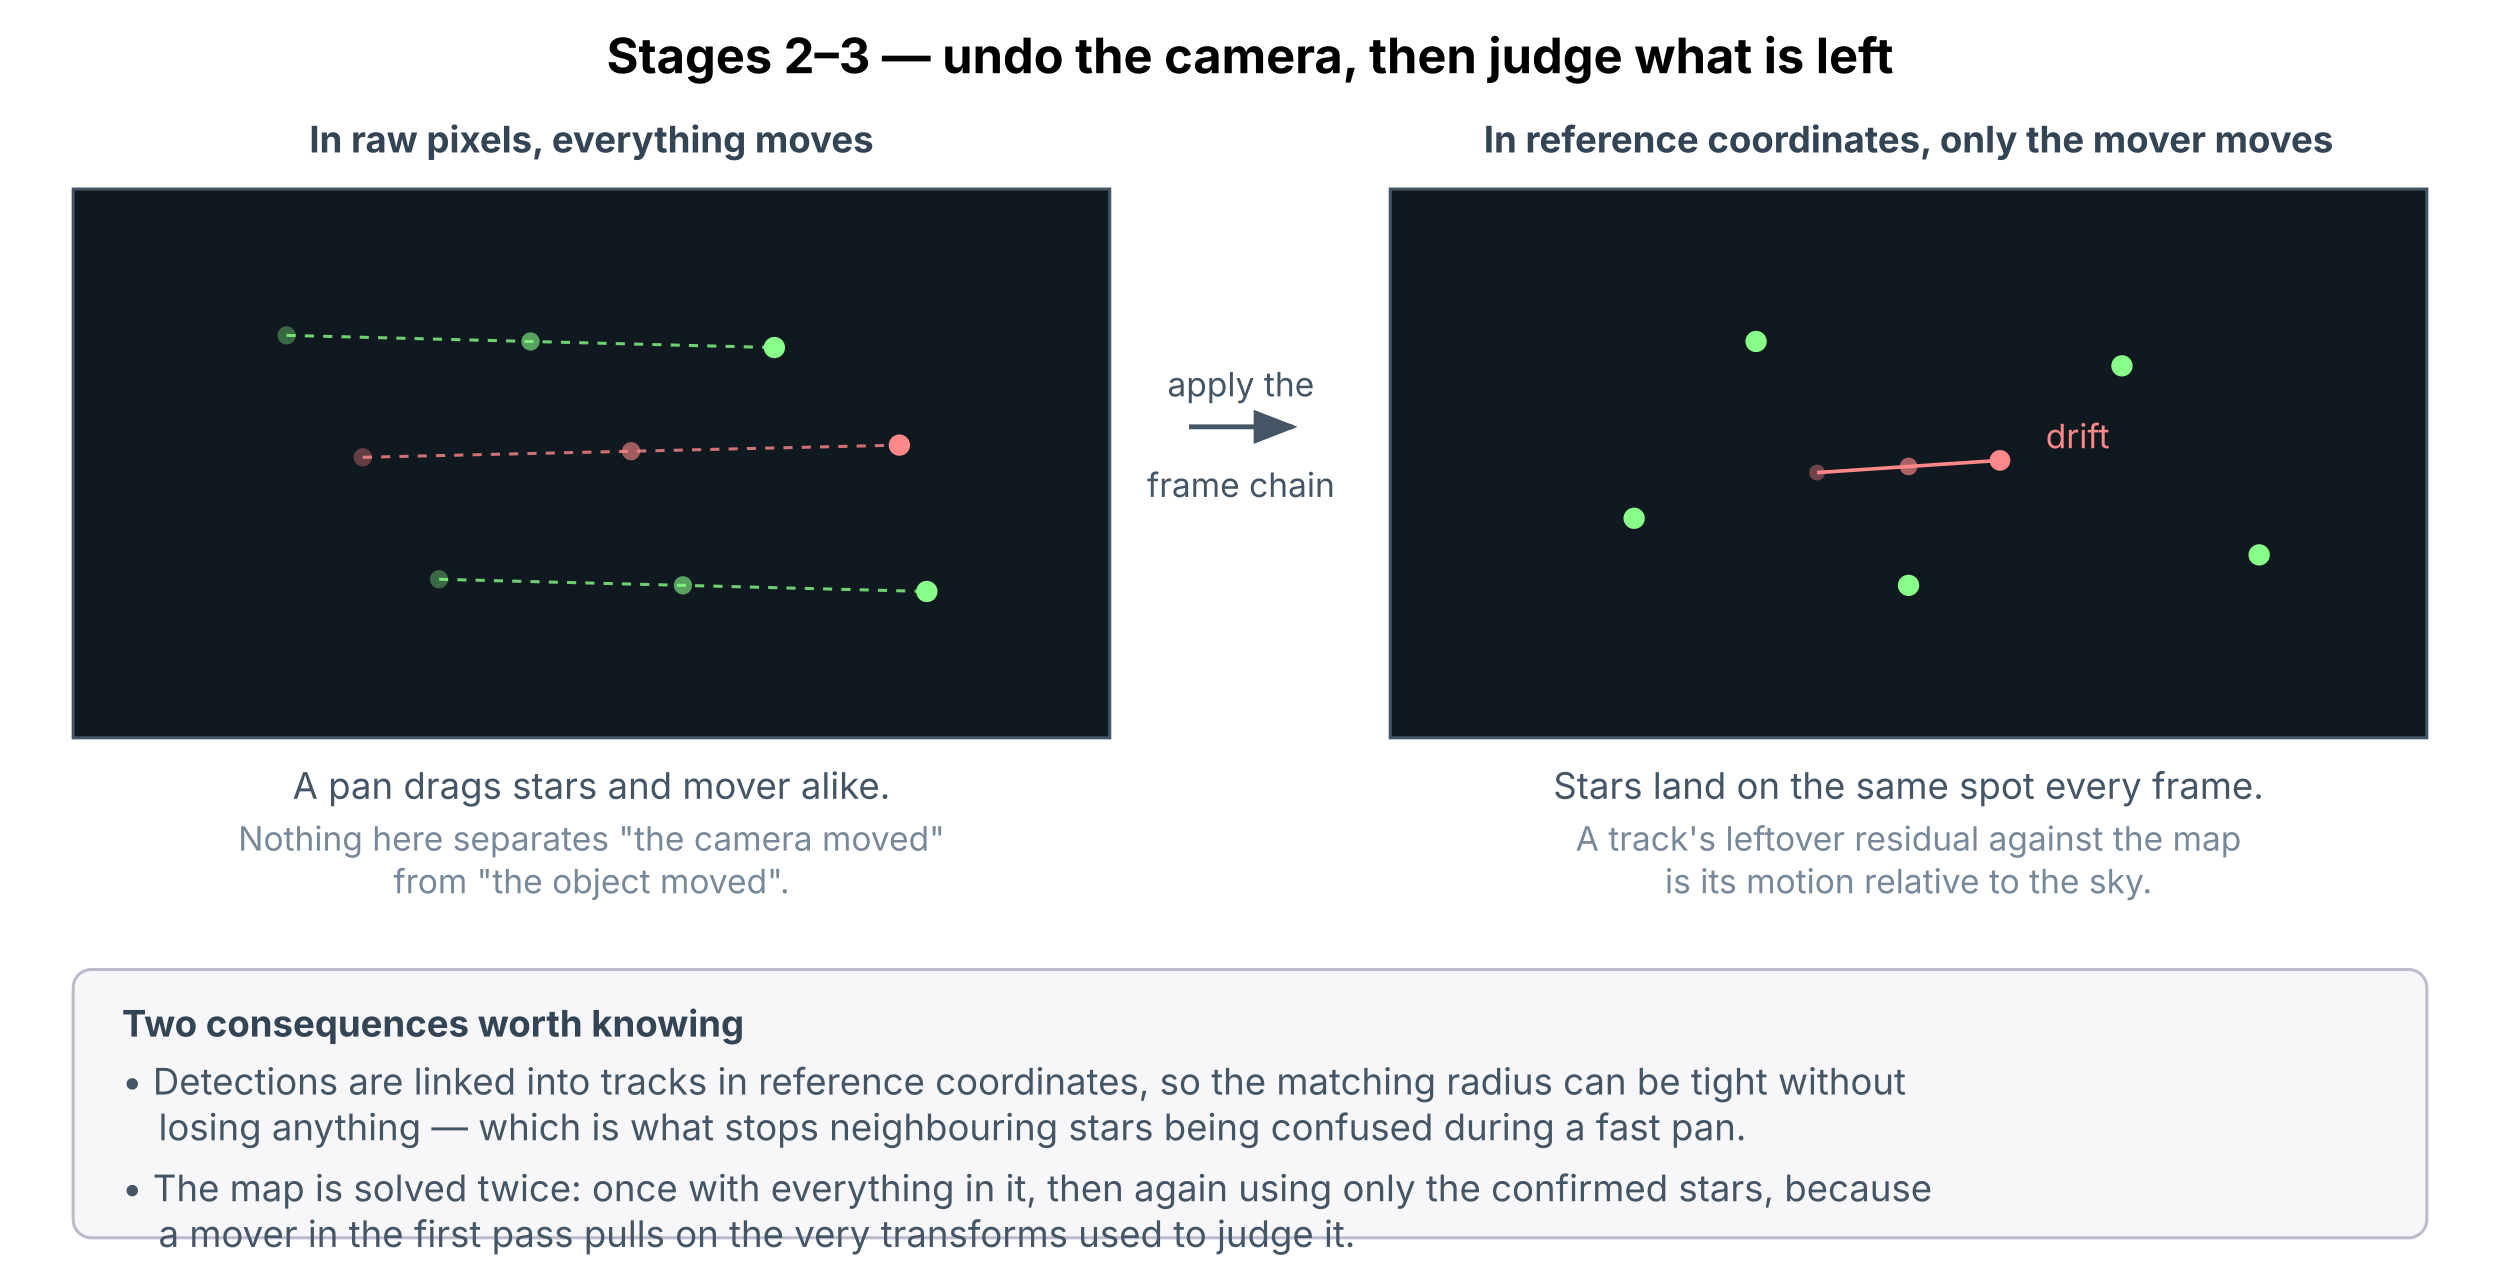
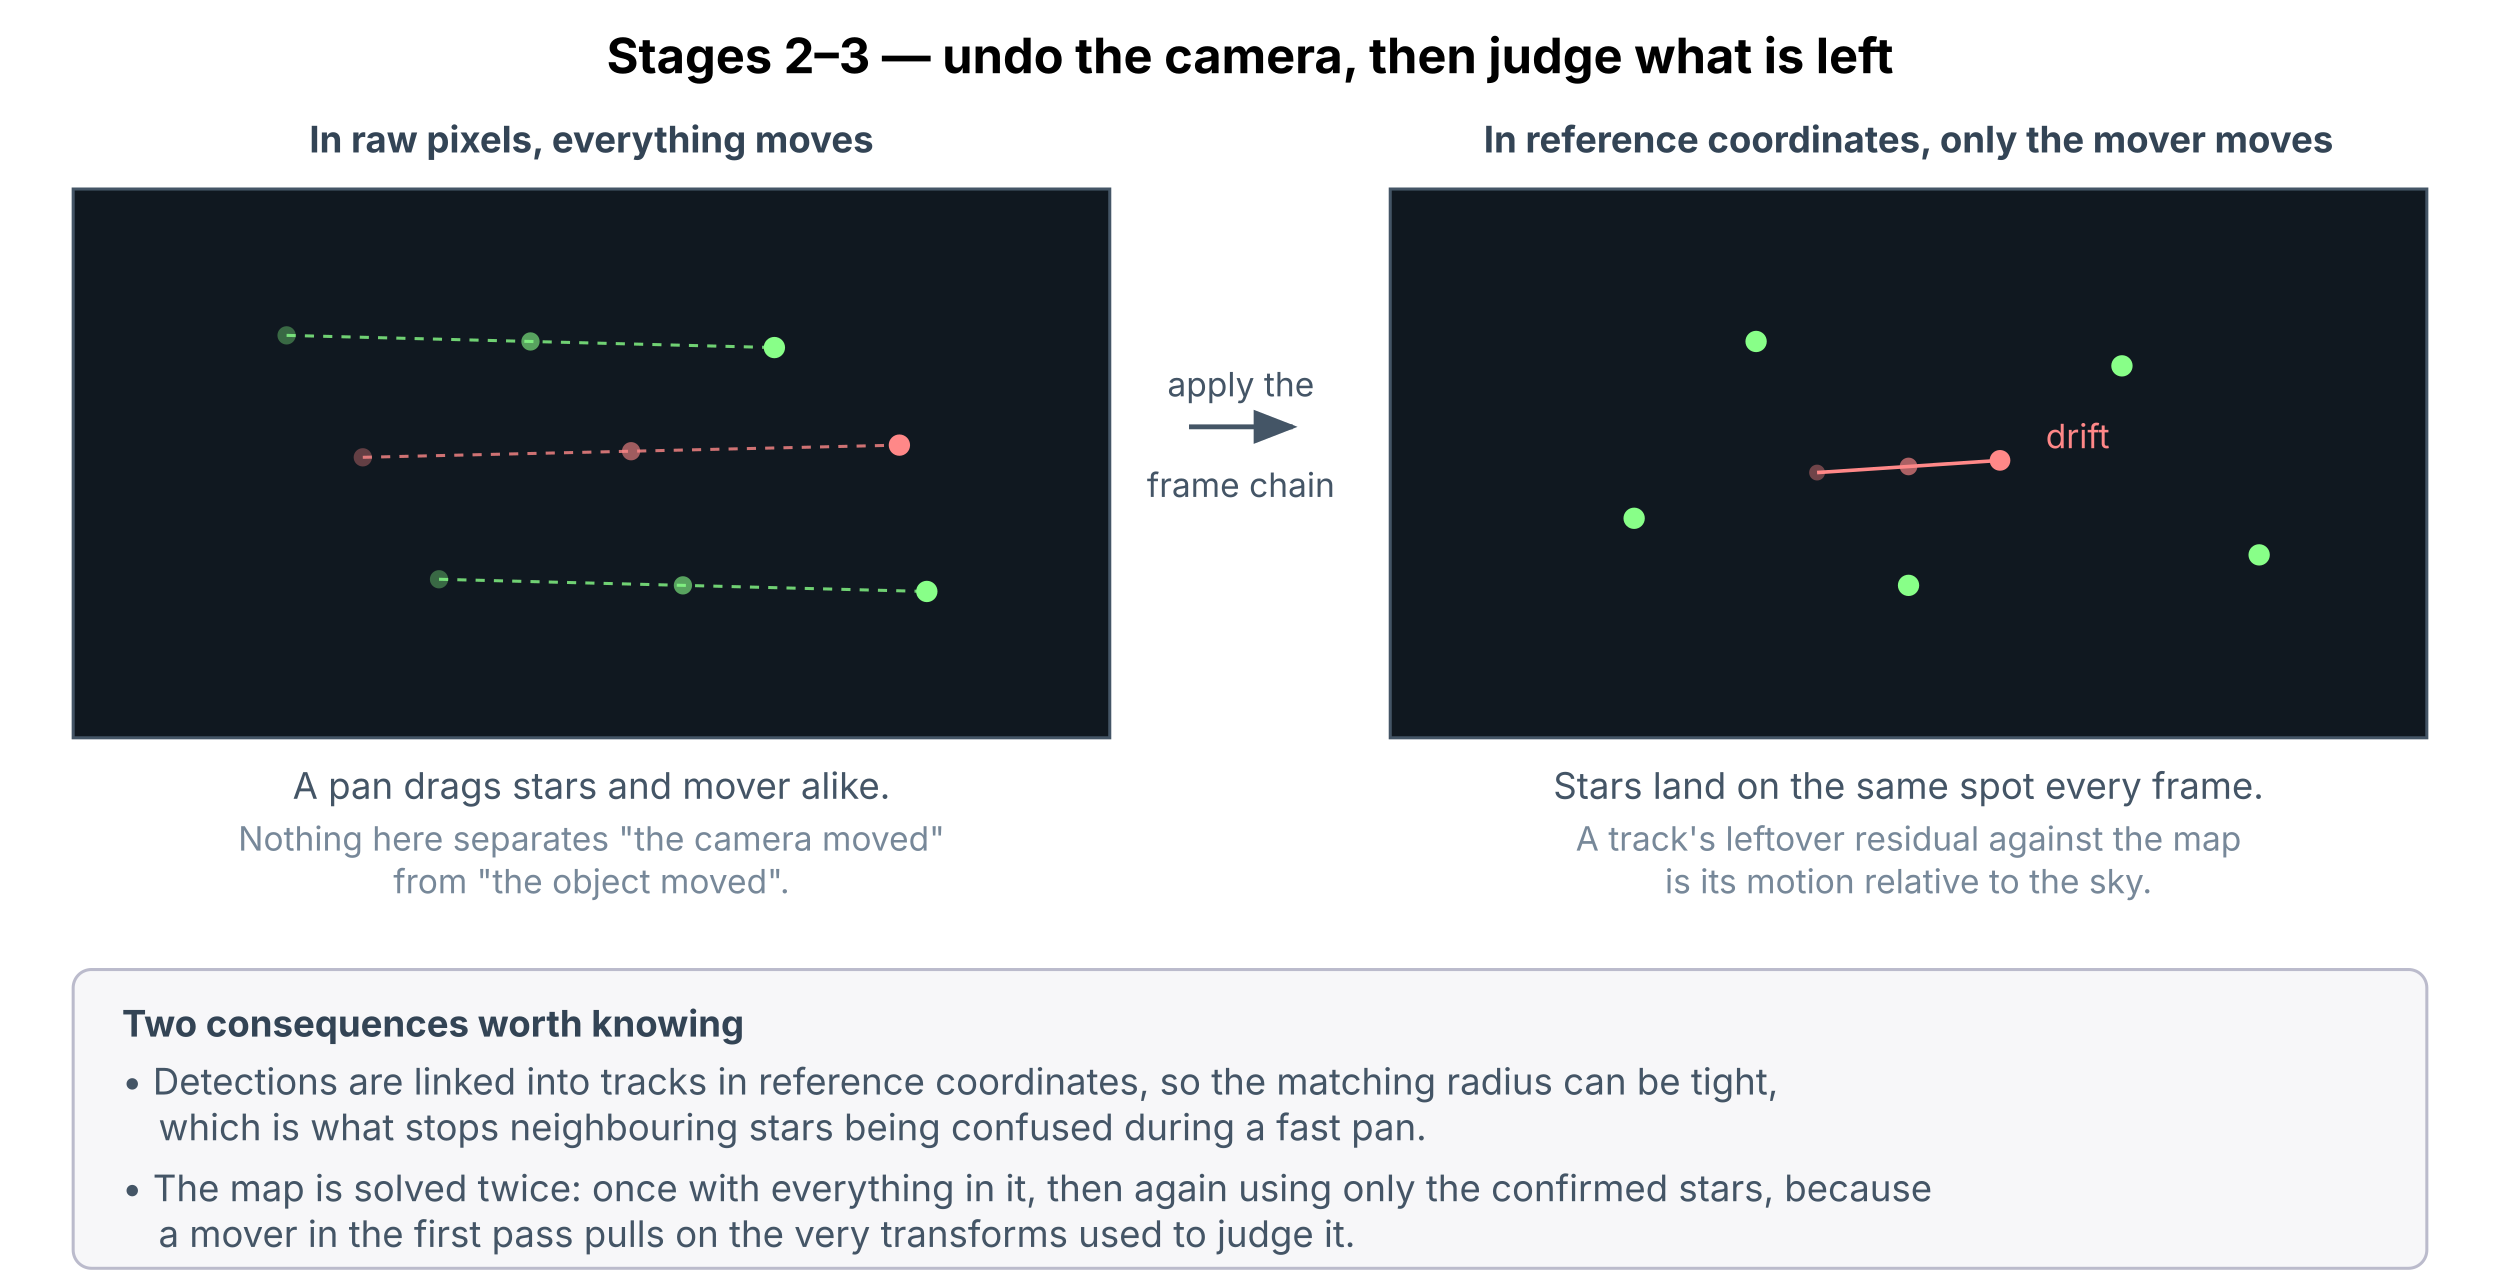
<svg xmlns="http://www.w3.org/2000/svg" viewBox="0 0 820 420" font-family="-apple-system, system-ui, sans-serif" font-size="12">
  <text x="410" y="24" text-anchor="middle" font-size="16" font-weight="700">Stages 2–3 — undo the camera, then judge what is left</text>
  <defs>
    <marker id="r-arr" markerWidth="9" markerHeight="7" refX="8" refY="3.5" orient="auto">
      <polygon points="0 0, 9 3.5, 0 7" fill="#456" />
    </marker>
  </defs>
  <g transform="translate(24,50)">
    <text x="170" y="0" text-anchor="middle" font-weight="700" fill="#345">In raw pixels, everything moves</text>
    <rect x="0" y="12" width="340" height="180" fill="#101820" stroke="#456" />
    <g opacity="0.35">
      <circle cx="70" cy="60" r="3" fill="#8f8" />
      <circle cx="120" cy="140" r="3" fill="#8f8" />
      <circle cx="95" cy="100" r="3" fill="#f88" />
    </g>
    <g opacity="0.6">
      <circle cx="150" cy="62" r="3" fill="#8f8" />
      <circle cx="200" cy="142" r="3" fill="#8f8" />
      <circle cx="183" cy="98" r="3" fill="#f88" />
    </g>
    <g>
      <circle cx="230" cy="64" r="3.5" fill="#8f8" />
      <circle cx="280" cy="144" r="3.5" fill="#8f8" />
      <circle cx="271" cy="96" r="3.5" fill="#f88" />
    </g>
    <path d="M70 60 L230 64" stroke="#8f8" stroke-width="1" stroke-dasharray="3 3" opacity="0.8" />
    <path d="M120 140 L280 144" stroke="#8f8" stroke-width="1" stroke-dasharray="3 3" opacity="0.8" />
    <path d="M95 100 L271 96" stroke="#f88" stroke-width="1" stroke-dasharray="3 3" opacity="0.8" />
    <text x="170" y="212" text-anchor="middle" fill="#456">A pan drags stars and mover alike.</text>
    <text x="170" y="229" text-anchor="middle" fill="#789" font-size="11">Nothing here separates "the camera moved"</text>
    <text x="170" y="243" text-anchor="middle" fill="#789" font-size="11">from "the object moved".</text>
  </g>
  <line x1="390" y1="140" x2="424" y2="140" stroke="#456" stroke-width="1.6" marker-end="url(#r-arr)" />
  <text x="407" y="130" text-anchor="middle" fill="#456" font-size="11">apply the</text>
  <text x="407" y="163" text-anchor="middle" fill="#456" font-size="11">frame chain</text>
  <g transform="translate(456,50)">
    <text x="170" y="0" text-anchor="middle" font-weight="700" fill="#345">In reference coordinates, only the mover moves</text>
    <rect x="0" y="12" width="340" height="180" fill="#101820" stroke="#456" />
    <g>
      <circle cx="120" cy="62" r="3.5" fill="#8f8" />
      <circle cx="170" cy="142" r="3.5" fill="#8f8" />
      <circle cx="240" cy="70" r="3.5" fill="#8f8" />
      <circle cx="80" cy="120" r="3.5" fill="#8f8" />
      <circle cx="285" cy="132" r="3.5" fill="#8f8" />
    </g>
    <g fill="#f88">
      <circle cx="140" cy="105" r="2.6" opacity="0.4" />
      <circle cx="170" cy="103" r="2.9" opacity="0.65" />
      <circle cx="200" cy="101" r="3.4" />
    </g>
    <path d="M140 105 L200 101" stroke="#f88" stroke-width="1.2" />
    <text x="215" y="97" fill="#f88" font-size="11">drift</text>
    <text x="170" y="212" text-anchor="middle" fill="#456">Stars land on the same spot every frame.</text>
    <text x="170" y="229" text-anchor="middle" fill="#789" font-size="11">A track's leftover residual against the map</text>
    <text x="170" y="243" text-anchor="middle" fill="#789" font-size="11">is its motion relative to the sky.</text>
  </g>
  <g transform="translate(24,318)">
-     <rect width="772" height="88" rx="6" fill="#f7f7f9" stroke="#bbc" />
+     <rect width="772" height="98" rx="6" fill="#f7f7f9" stroke="#bbc" />
    <text x="16" y="22" font-weight="700" fill="#345">Two consequences worth knowing</text>
-     <text x="16" y="41" fill="#456">• Detections are linked into tracks in reference coordinates, so the matching radius can be tight without</text>
-     <text x="28" y="56" fill="#456">losing anything — which is what stops neighbouring stars being confused during a fast pan.</text>
+     <text x="16" y="41" fill="#456">• Detections are linked into tracks in reference coordinates, so the matching radius can be tight,</text>
+     <text x="28" y="56" fill="#456">which is what stops neighbouring stars being confused during a fast pan.</text>
    <text x="16" y="76" fill="#456">• The map is solved twice: once with everything in it, then again using only the confirmed stars, because</text>
    <text x="28" y="91" fill="#456">a mover in the first pass pulls on the very transforms used to judge it.</text>
  </g>
</svg>
